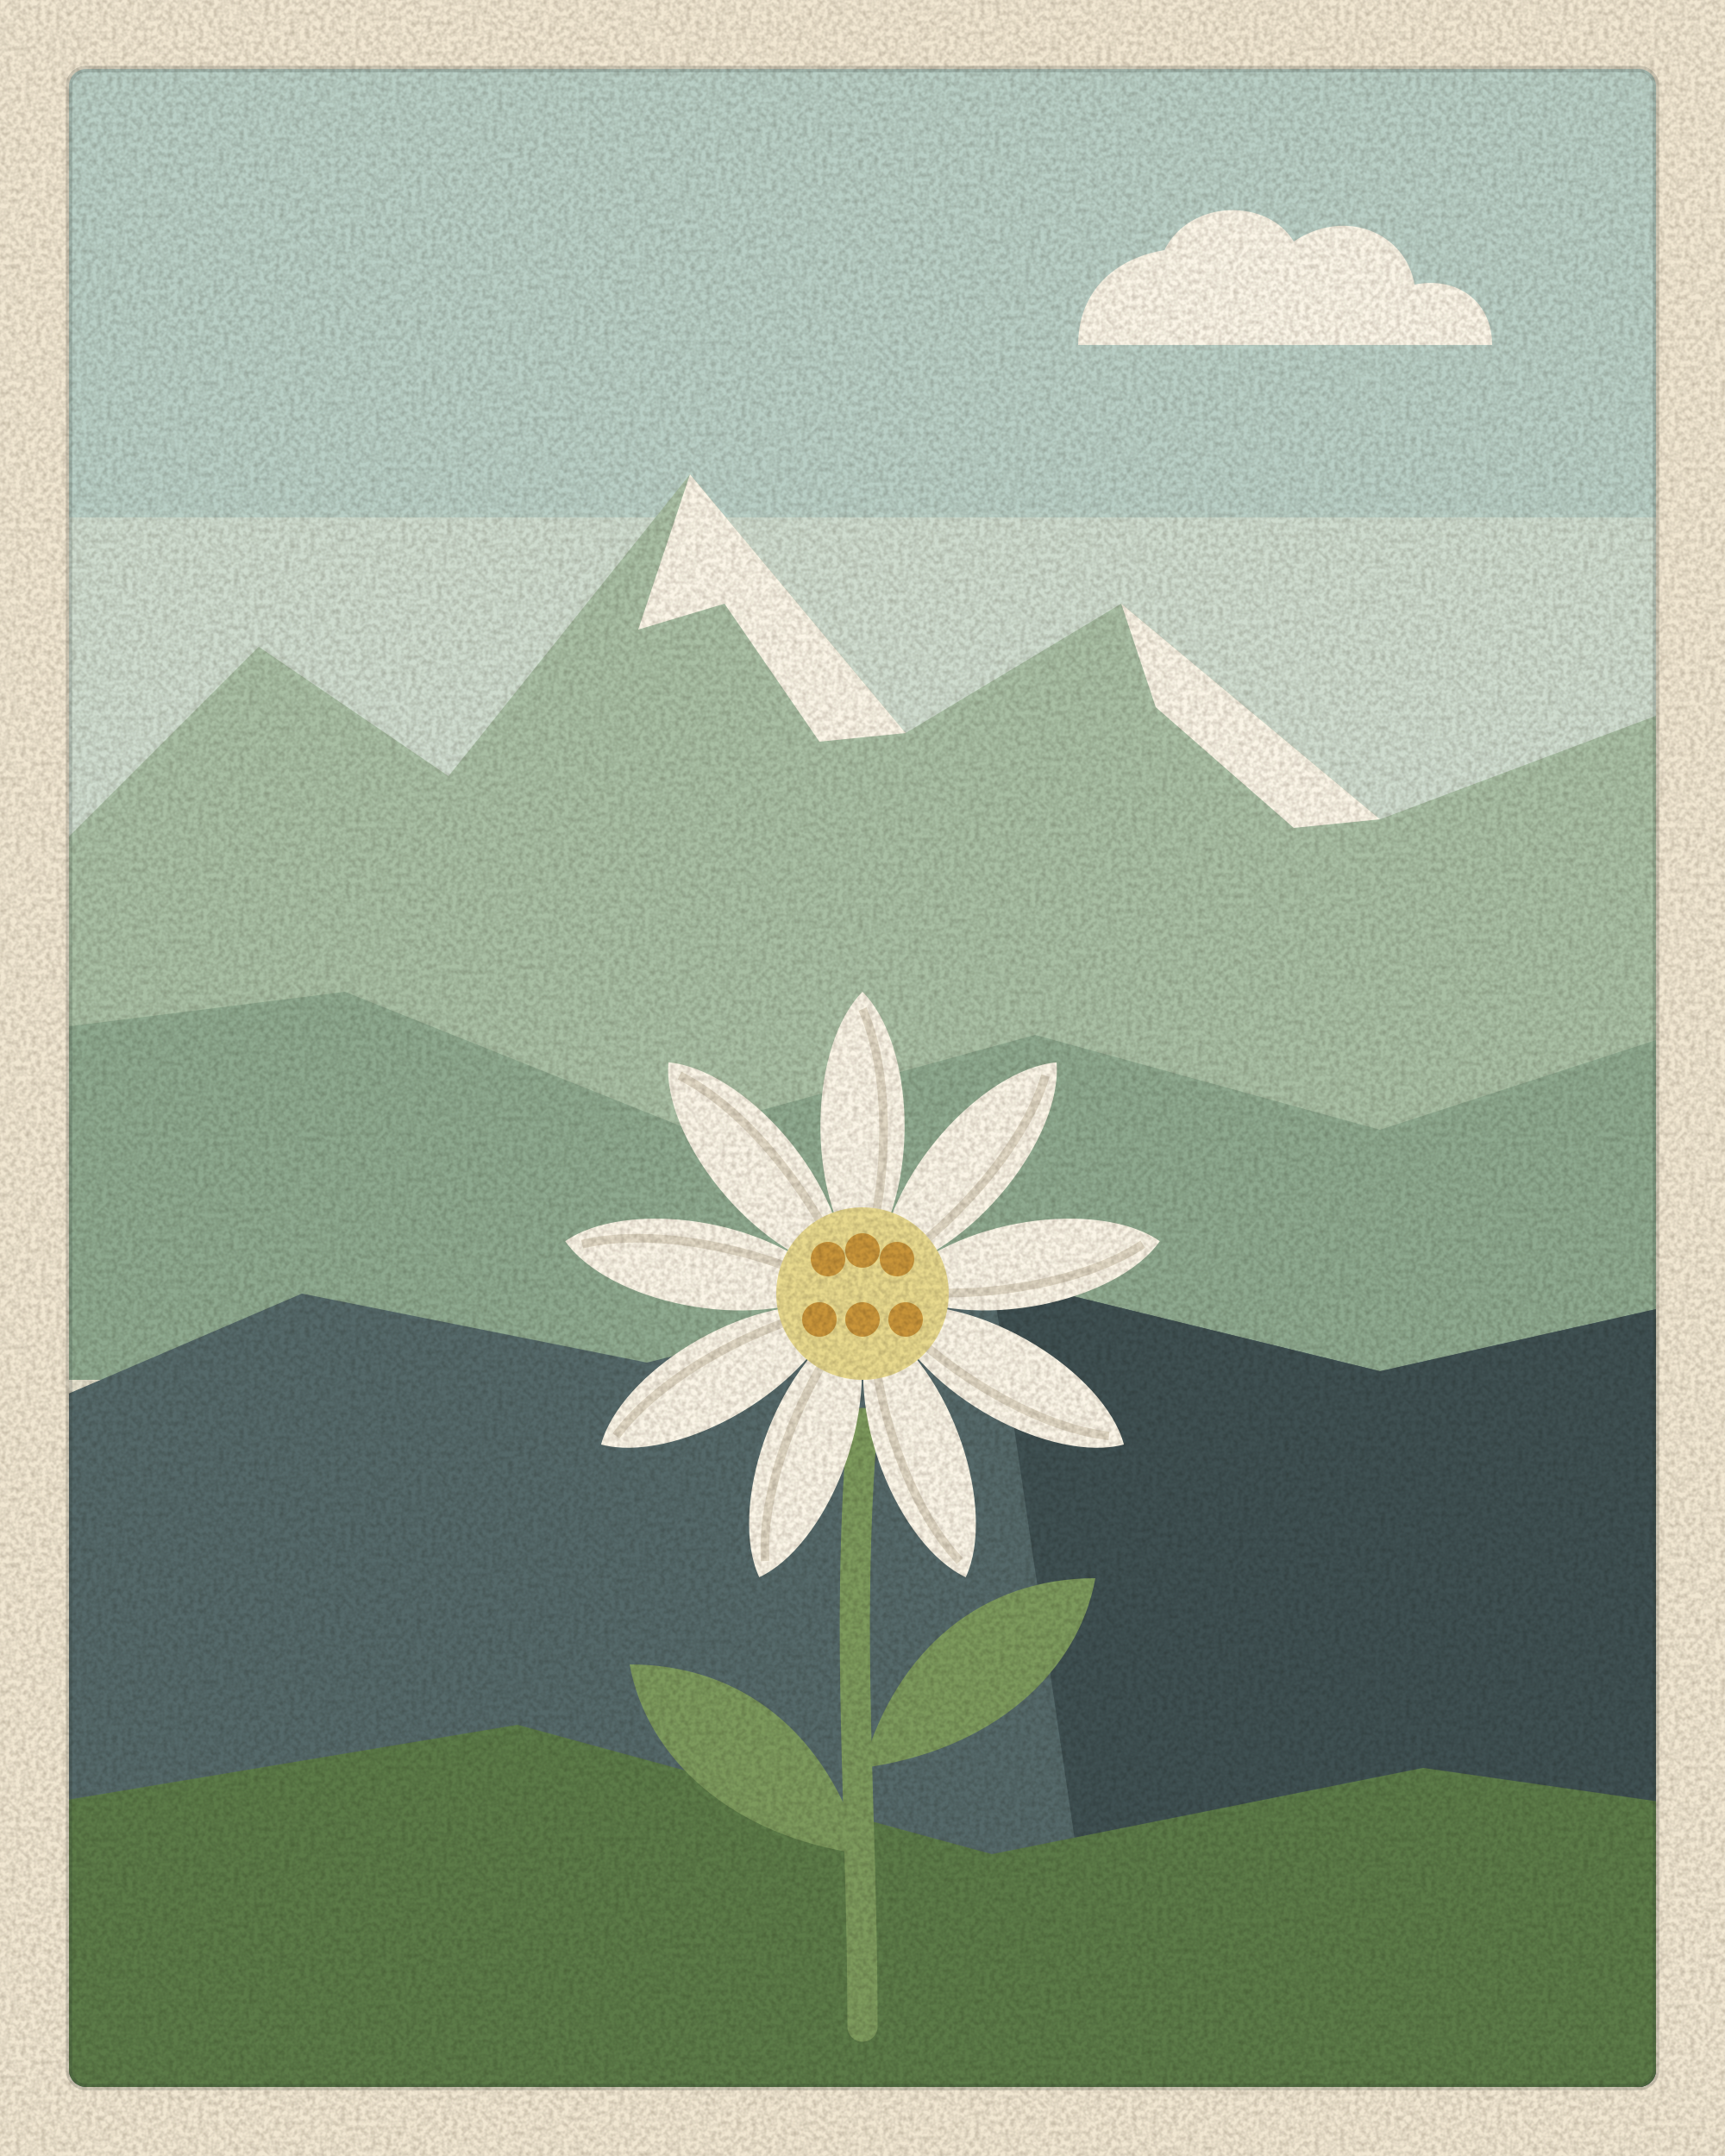
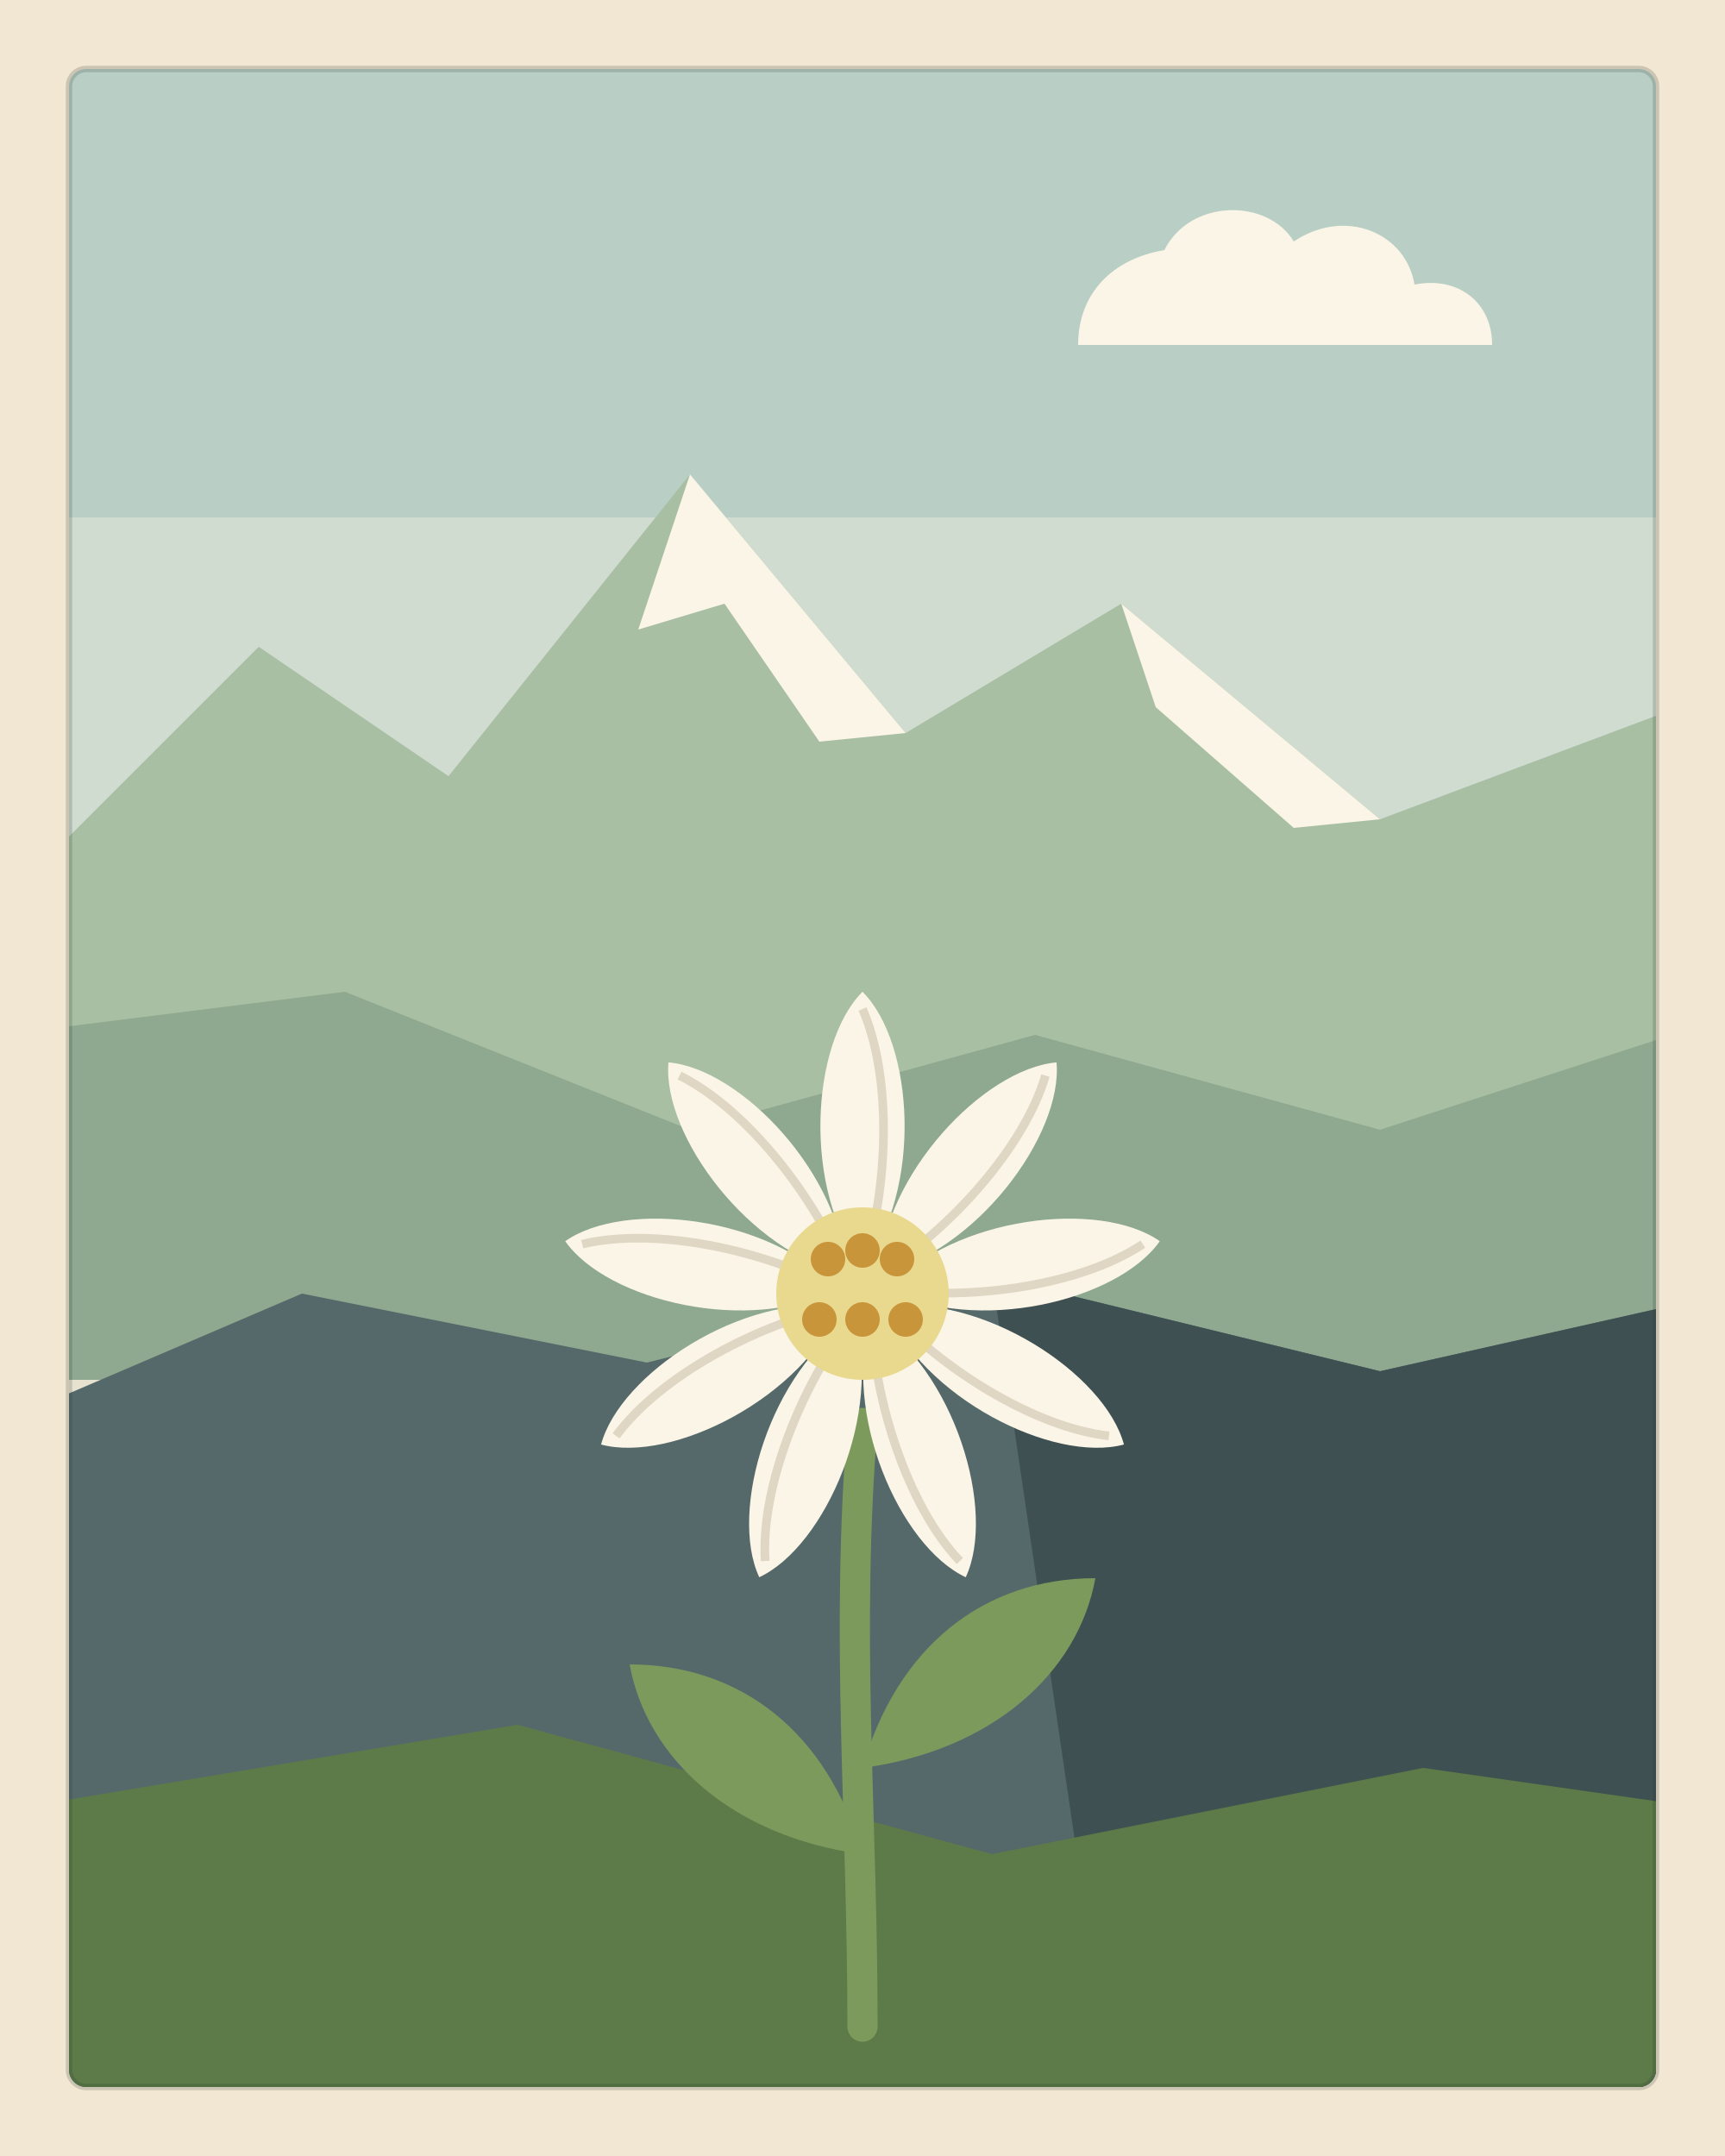
<svg xmlns="http://www.w3.org/2000/svg" preserveAspectRatio="xMidYMid slice" class="sp-art" viewBox="0 0 400 500" role="img" aria-label="An edelweiss on the rocks as a vintage Swiss poster">
  <defs>
    <filter id="v-edelweiss-grain" x="0" y="0" width="100%" height="100%">
      <feTurbulence type="fractalNoise" baseFrequency=".85" numOctaves="2" seed="4" stitchTiles="stitch" />
      <feColorMatrix type="matrix" values="0 0 0 0 .14  0 0 0 0 .12  0 0 0 0 .09  0 0 0 .55 -.18" />
    </filter>
    <clipPath id="v-edelweiss-clip">
      <rect x="16" y="16" width="368" height="468" rx="4" />
    </clipPath>
  </defs>
  <rect width="400" height="500" fill="#f1e7d2" />
  <g clip-path="url(#v-edelweiss-clip)">
    <rect width="400" height="500" fill="#b9cfc6" />
    <rect y="120" width="400" height="380" fill="#cfdccf" />
    <rect y="200" width="400" height="300" fill="#e6e2cf" />
    <path transform="translate(250 60) scale(1)" d="M0 20h96c0-10-8-16-18-14-2-12-16-18-28-10-6-10-24-10-30 2C8 0 0 8 0 20z" fill="#fbf5e7" />
    <polygon points="0,210 60,150 104,180 160,110 210,170 260,140 320,190 400,160 400,320 0,320" fill="#a9bfa4" />
    <polygon points="160,110 210,170 190,172 168,140 148,146" fill="#fbf5e7" />
    <polygon points="260,140 320,190 300,192 268,164" fill="#fbf5e7" />
    <polygon points="0,320 0,240 80,230 160,262 240,240 320,262 400,236 400,320" fill="#8ea98f" />
    <polygon points="0,500 0,330 70,300 150,316 230,296 320,318 400,300 400,500" fill="#55696a" />
    <polygon points="230,296 320,318 400,300 400,500 260,500" fill="#3f5052" />
    <polygon points="0,500 0,420 120,400 230,430 330,410 400,420 400,500" fill="#5c7b48" />
    <path d="M200 470C200 420 196 380 200 330" stroke="#7d9a5d" stroke-width="7" stroke-linecap="round" fill="none" />
    <path d="M200 430c-30-4-50-22-54-44 26 0 46 16 54 44zM200 410c30-4 50-22 54-44-26 0-46 16-54 44z" fill="#7d9a5d" />
    <path transform="translate(200 300) rotate(0)" d="M0-6C-14-24-12-58 0-70 12-58 14-24 0-6z" fill="#fbf5e7" />
    <path transform="translate(200 300) rotate(0)" d="M0-6C6-24 7-50 0-66" fill="none" stroke="#dfd6c3" stroke-width="2" />
    <path transform="translate(200 300) rotate(40)" d="M0-6C-14-24-12-58 0-70 12-58 14-24 0-6z" fill="#fbf5e7" />
    <path transform="translate(200 300) rotate(40)" d="M0-6C6-24 7-50 0-66" fill="none" stroke="#dfd6c3" stroke-width="2" />
    <path transform="translate(200 300) rotate(80)" d="M0-6C-14-24-12-58 0-70 12-58 14-24 0-6z" fill="#fbf5e7" />
    <path transform="translate(200 300) rotate(80)" d="M0-6C6-24 7-50 0-66" fill="none" stroke="#dfd6c3" stroke-width="2" />
    <path transform="translate(200 300) rotate(120)" d="M0-6C-14-24-12-58 0-70 12-58 14-24 0-6z" fill="#fbf5e7" />
    <path transform="translate(200 300) rotate(120)" d="M0-6C6-24 7-50 0-66" fill="none" stroke="#dfd6c3" stroke-width="2" />
    <path transform="translate(200 300) rotate(160)" d="M0-6C-14-24-12-58 0-70 12-58 14-24 0-6z" fill="#fbf5e7" />
    <path transform="translate(200 300) rotate(160)" d="M0-6C6-24 7-50 0-66" fill="none" stroke="#dfd6c3" stroke-width="2" />
    <path transform="translate(200 300) rotate(200)" d="M0-6C-14-24-12-58 0-70 12-58 14-24 0-6z" fill="#fbf5e7" />
    <path transform="translate(200 300) rotate(200)" d="M0-6C6-24 7-50 0-66" fill="none" stroke="#dfd6c3" stroke-width="2" />
    <path transform="translate(200 300) rotate(240)" d="M0-6C-14-24-12-58 0-70 12-58 14-24 0-6z" fill="#fbf5e7" />
    <path transform="translate(200 300) rotate(240)" d="M0-6C6-24 7-50 0-66" fill="none" stroke="#dfd6c3" stroke-width="2" />
    <path transform="translate(200 300) rotate(280)" d="M0-6C-14-24-12-58 0-70 12-58 14-24 0-6z" fill="#fbf5e7" />
    <path transform="translate(200 300) rotate(280)" d="M0-6C6-24 7-50 0-66" fill="none" stroke="#dfd6c3" stroke-width="2" />
    <path transform="translate(200 300) rotate(320)" d="M0-6C-14-24-12-58 0-70 12-58 14-24 0-6z" fill="#fbf5e7" />
    <path transform="translate(200 300) rotate(320)" d="M0-6C6-24 7-50 0-66" fill="none" stroke="#dfd6c3" stroke-width="2" />
    <circle cx="200" cy="300" r="20" fill="#e8d98e" />
    <circle cx="192" cy="292" r="4" fill="#c9953a" />
    <circle cx="208" cy="292" r="4" fill="#c9953a" />
    <circle cx="200" cy="306" r="4" fill="#c9953a" />
    <circle cx="190" cy="306" r="4" fill="#c9953a" />
    <circle cx="210" cy="306" r="4" fill="#c9953a" />
    <circle cx="200" cy="290" r="4" fill="#c9953a" />
  </g>
  <rect x="16" y="16" width="368" height="468" rx="4" fill="none" stroke="#23302a" stroke-opacity=".18" stroke-width="1.5" />
-   <rect width="400" height="500" filter="url(#v-edelweiss-grain)" style="mix-blend-mode:multiply" />
</svg>
